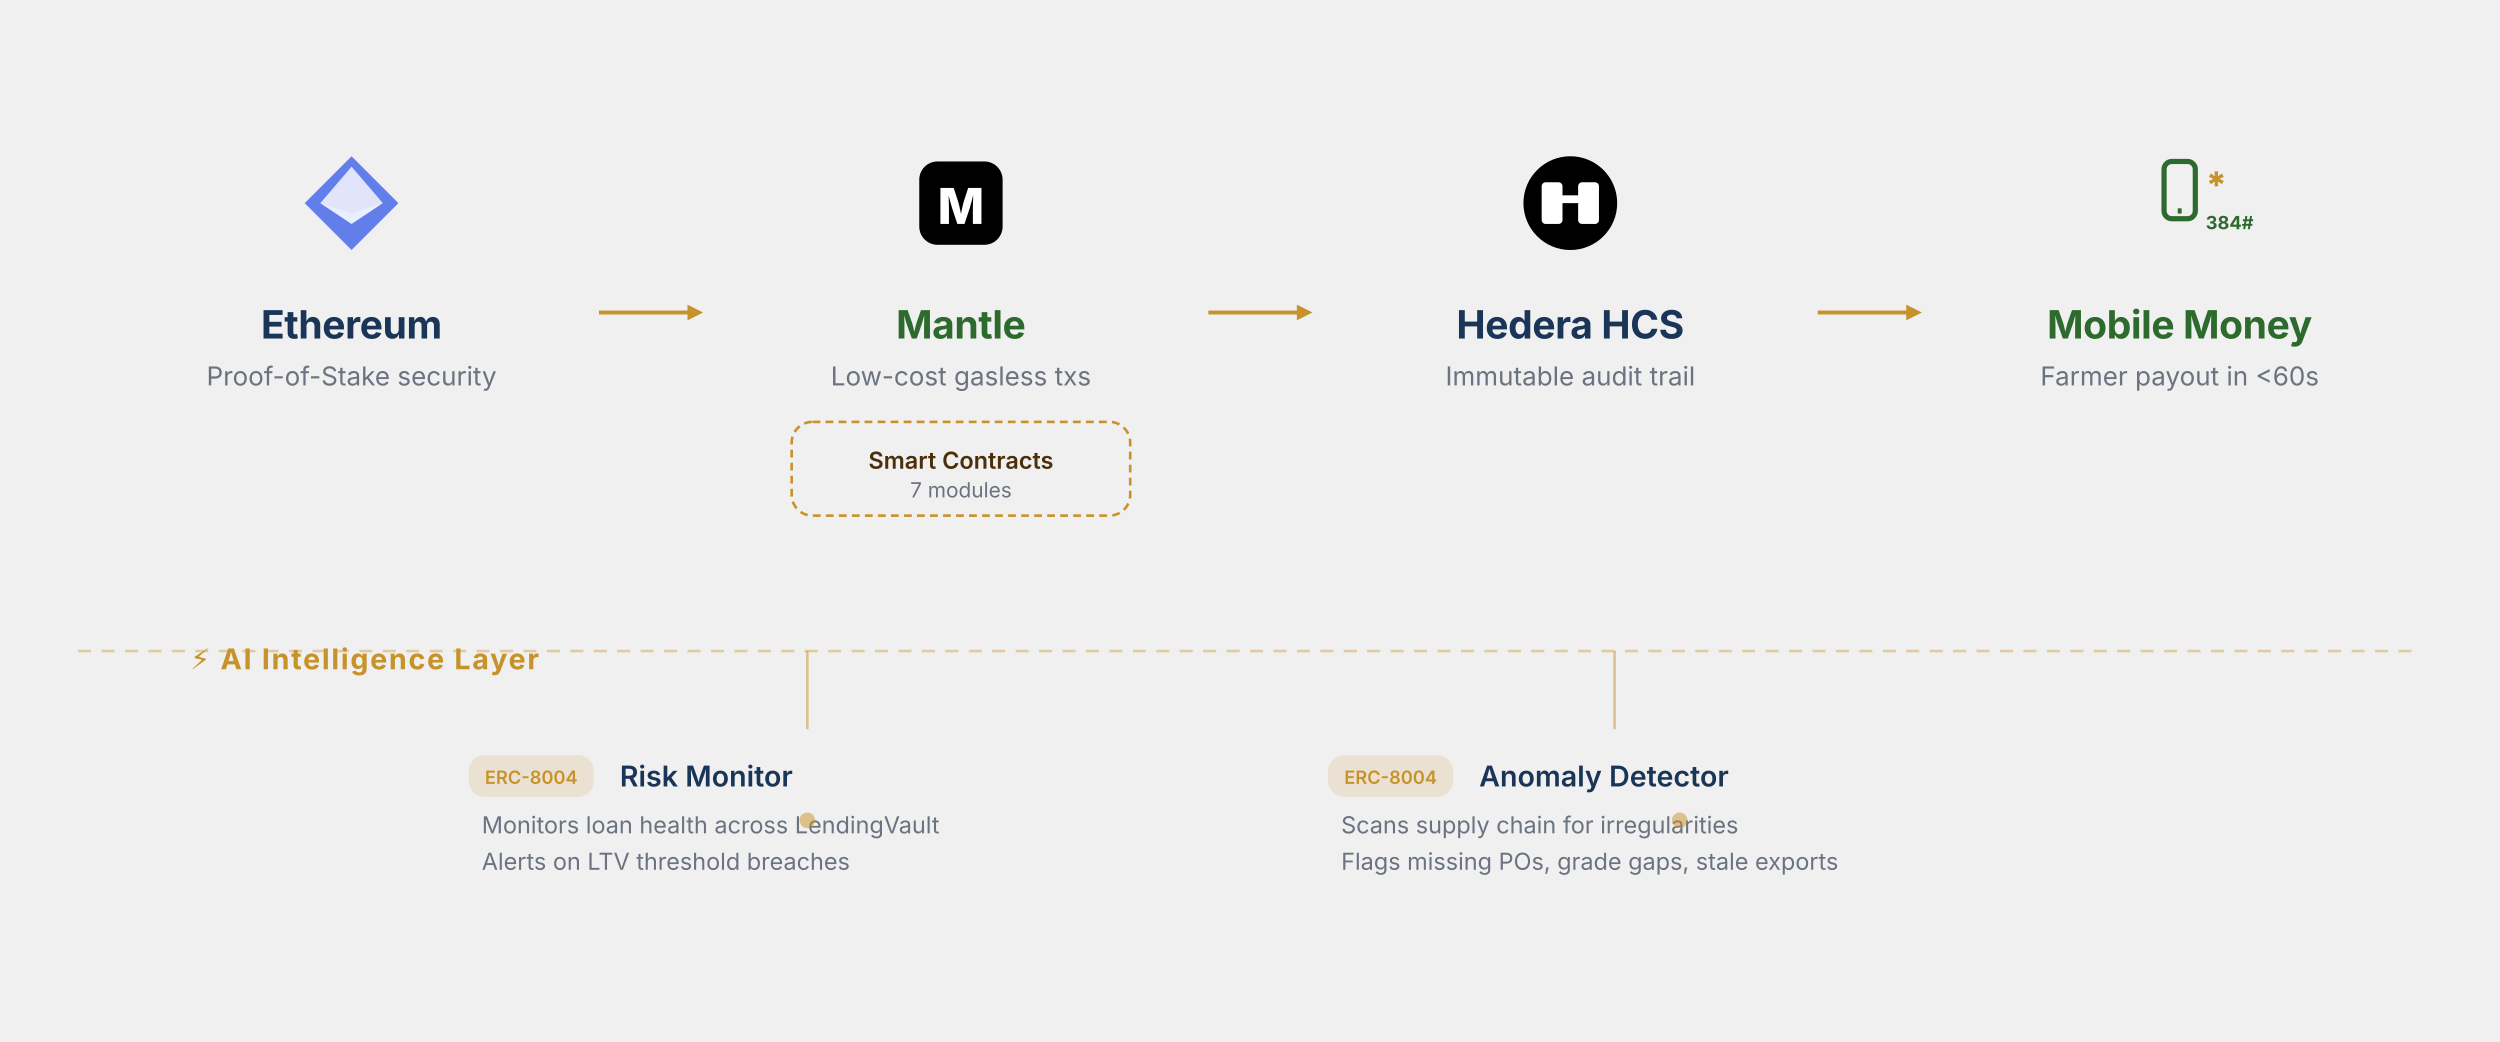
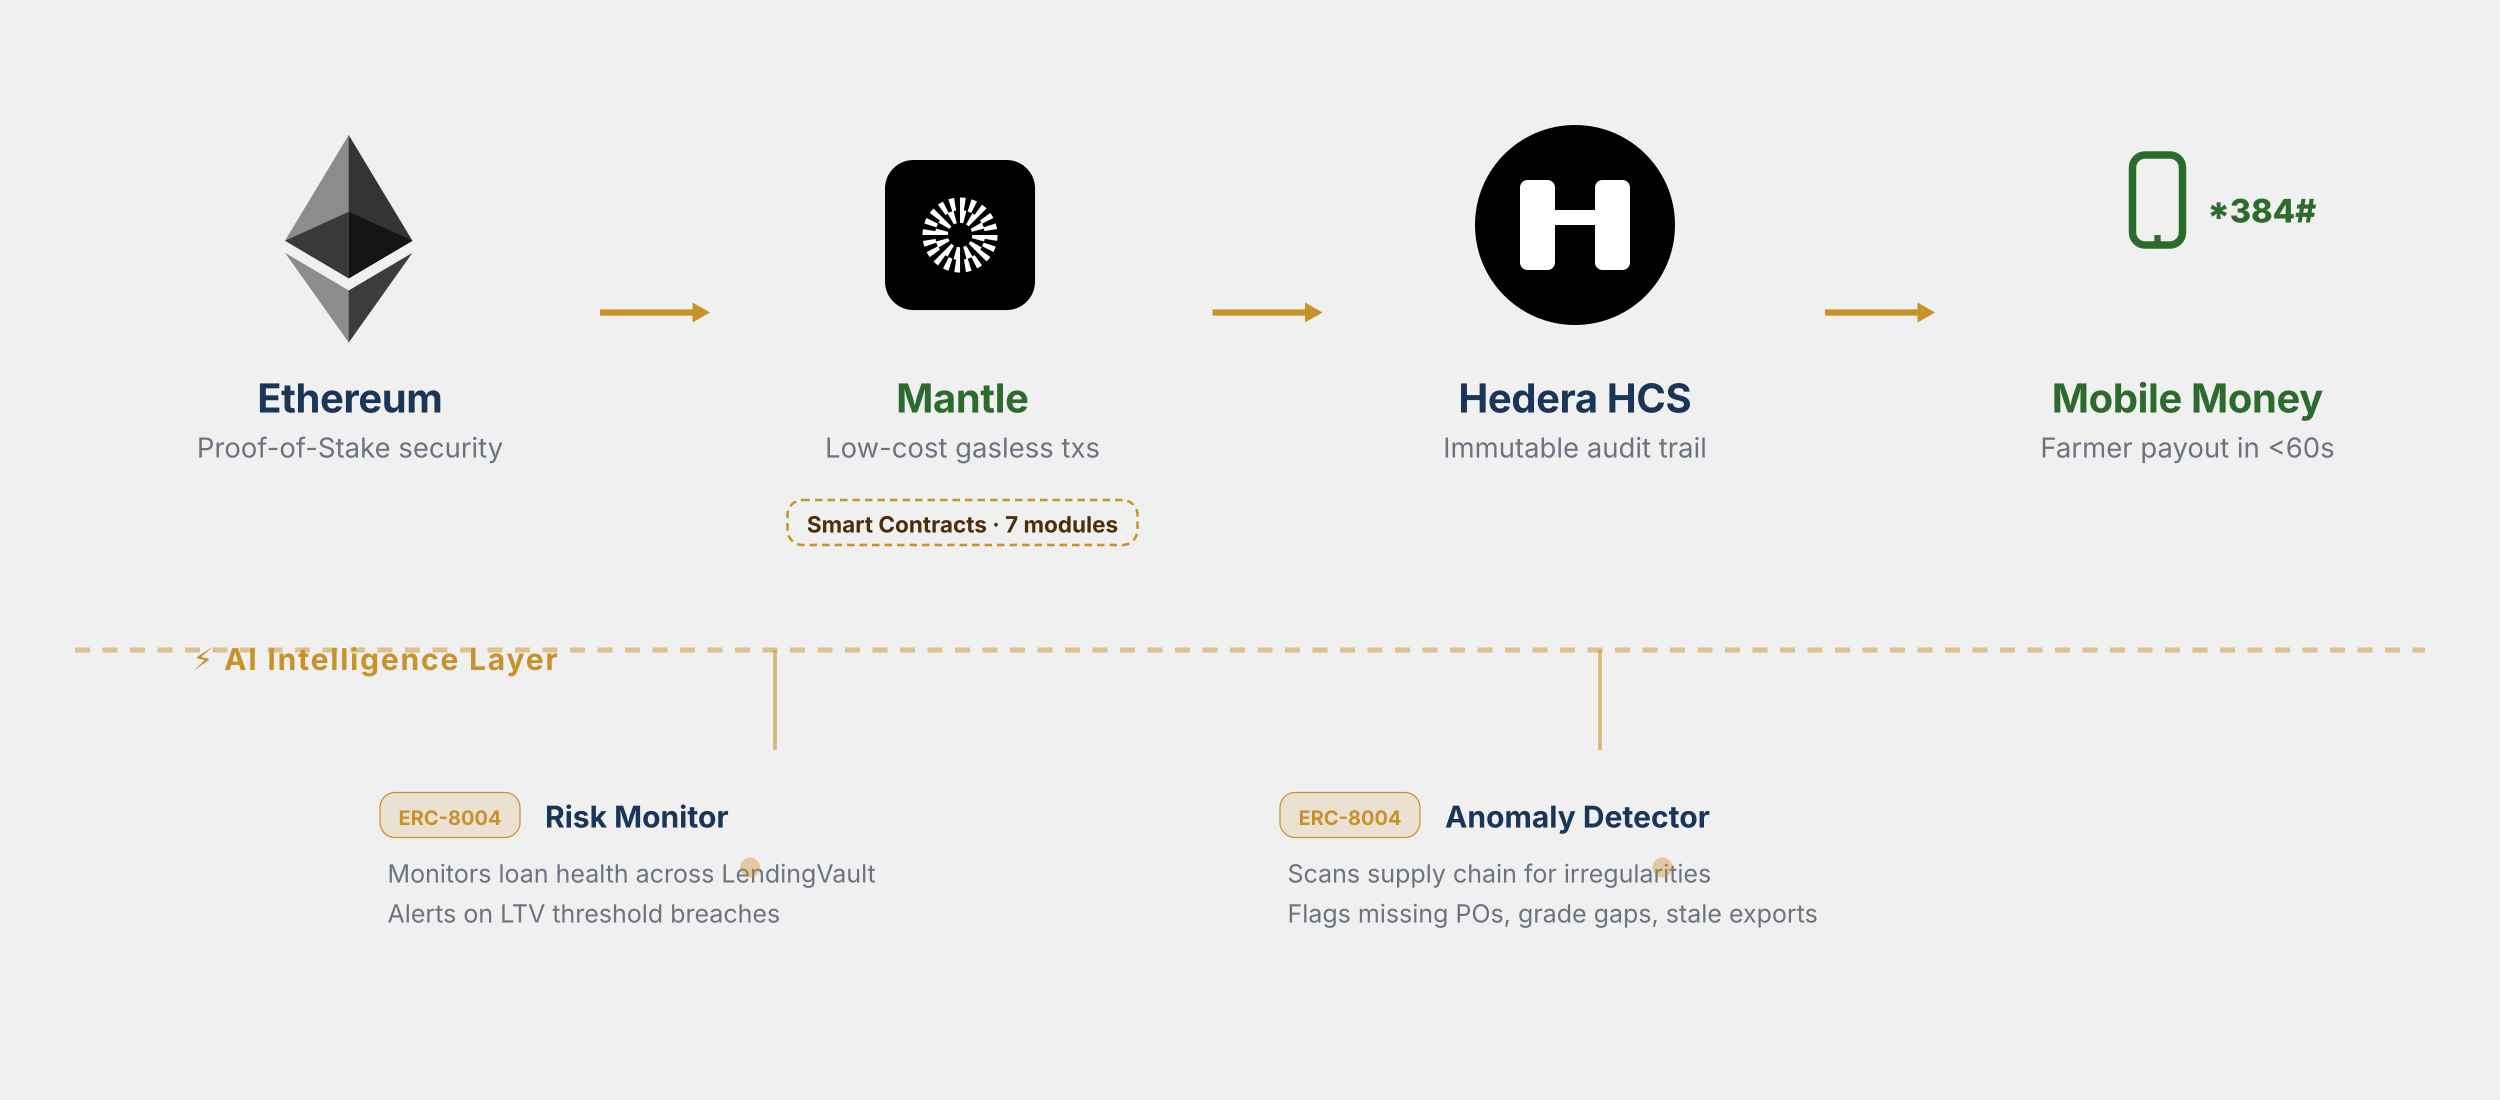
- <svg xmlns="http://www.w3.org/2000/svg" viewBox="0 0 960 400" fill="none">
+ <svg xmlns="http://www.w3.org/2000/svg" viewBox="0 0 1000 440" fill="none">
  <style>
    text { font-family: 'Inter', system-ui, sans-serif; }
-     .col-title { font-size: 15px; font-weight: 700; letter-spacing: -0.01em; }
-     .col-tagline { font-size: 10px; fill: #6b7280; }
-     .ai-title { font-size: 11px; font-weight: 700; letter-spacing: 0.06em; text-transform: uppercase; }
-     .ai-card-title { font-size: 11px; font-weight: 600; }
-     .ai-card-desc { font-size: 9px; fill: #6b7280; }
-     .ai-badge { font-size: 7px; font-weight: 600; }
+     .col-title { font-size: 16px; font-weight: 700; letter-spacing: -0.01em; }
+     .col-tagline { font-size: 11px; fill: #6b7280; }
+     .ai-title { font-size: 12px; font-weight: 700; letter-spacing: 0.06em; text-transform: uppercase; }
+     .ai-card-title { font-size: 12px; font-weight: 700; }
+     .ai-card-desc { font-size: 10px; fill: #6b7280; }
+     .ai-badge { font-size: 8px; font-weight: 700; }
  </style>
  <g transform="translate(40, 30)">
-     <rect x="0" y="0" width="190" height="180" rx="16" fill="oklch(98% 0.005 260)" stroke="oklch(88% 0.02 260)" stroke-width="1" />
-     <g transform="translate(77, 30)">
-       <polygon points="18,0 36,18 18,36 0,18" fill="#627EEA" />
-       <polygon points="18,4 30,18 18,26 6,18" fill="#fff" opacity="0.8" />
-       <polygon points="18,26 30,18 18,22 6,18" fill="#fff" opacity="0.35" />
+     <rect x="0" y="0" width="200" height="190" rx="16" fill="oklch(98% 0.005 260)" stroke="oklch(72% 0.02 260)" stroke-width="2" />
+     <g transform="translate(74, 24) scale(0.065)">
+       <polygon fill="#343434" fill-rule="nonzero" points="392.07,0 383.5,29.11 383.5,873.74 392.07,882.29 784.13,650.54" />
+       <polygon fill="#8C8C8C" fill-rule="nonzero" points="392.07,0 -0,650.54 392.07,882.29 392.07,472.33" />
+       <polygon fill="#3C3C3B" fill-rule="nonzero" points="392.07,956.52 387.24,962.41 387.24,1263.28 392.07,1277.38 784.37,724.89" />
+       <polygon fill="#8C8C8C" fill-rule="nonzero" points="392.07,1277.38 392.07,956.52 -0,724.89" />
+       <polygon fill="#141414" fill-rule="nonzero" points="392.07,882.29 784.13,650.54 392.07,472.33" />
+       <polygon fill="#393939" fill-rule="nonzero" points="0,650.54 392.07,882.29 392.07,472.33" />
    </g>
-     <text x="95" y="100" text-anchor="middle" class="col-title" fill="#1A3557">Ethereum</text>
-     <text x="95" y="118" text-anchor="middle" class="col-tagline">Proof-of-Stake security</text>
+     <text x="100" y="135" text-anchor="middle" class="col-title" fill="#1A3557">Ethereum</text>
+     <text x="100" y="153" text-anchor="middle" class="col-tagline">Proof-of-Stake security</text>
  </g>
-   <g transform="translate(230, 120)">
-     <line x1="0" y1="0" x2="36" y2="0" stroke="#C8922A" stroke-width="1.5" />
-     <polygon points="34,-3 40,0 34,3" fill="#C8922A" />
+   <g transform="translate(240, 125)">
+     <line x1="0" y1="0" x2="40" y2="0" stroke="#C8922A" stroke-width="2.5" />
+     <polygon points="37,-4 44,0 37,4" fill="#C8922A" />
  </g>
-   <g transform="translate(274, 30)">
-     <rect x="0" y="0" width="190" height="180" rx="16" fill="oklch(98% 0.005 90)" stroke="oklch(88% 0.02 90)" stroke-width="1" />
-     <g transform="translate(77, 30)">
-       <rect x="2" y="2" width="32" height="32" rx="7" fill="#000" />
-       <text x="18" y="26" text-anchor="middle" font-size="19" font-weight="800" fill="#fff" font-family="sans-serif">M</text>
+   <g transform="translate(285, 30)">
+     <rect x="0" y="0" width="200" height="190" rx="16" fill="oklch(98% 0.005 90)" stroke="oklch(72% 0.02 90)" stroke-width="2" />
+     <g transform="translate(69, 34) scale(0.038)">
+       <rect width="1579.373" height="1579.373" rx="300" fill="#000000" />
+       <path fill="#FFFFFF" d="M557.3 671.7 L437.5 610.7 C428.1 629.1,420.1 648.4,413.8 668.1 L541.7 709.4 C545.9 696.5,551.1 683.8,557.3 671.7" />
+       <path fill="#FFFFFF" d="M659.0 564.2 L725.4 678.5 C735.1 672.9,745.4 668.6,756.2 665.7 L721.9 538.1 C730.6 535.7,739.5 533.8,748.4 532.4 L727.3 399.6 C706.9 402.8,686.7 407.7,667.1 414.1 L708.1 539.9 C695.0 544.1,682.3 549.4,670.1 555.7 L609.8 438.0 C591.4 447.4,573.7 458.3,557.0 470.4 L636.3 579.0 C643.6 573.7,651.2 568.8,659.0 564.2" />
+       <path fill="#FFFFFF" d="M1015.1 658.9 L900.8 725.3 C906.4 735.0,910.7 745.4,913.6 756.2 L1041.3 721.8 C1043.6 730.5,1045.6 739.4,1047.0 748.3 L1179.8 727.1 C1176.5 706.7,1171.6 686.5,1165.2 666.8 L1039.5 708.0 C1035.2 694.9,1029.9 682.2,1023.6 670.0 L1141.3 609.6 C1131.9 591.3,1121.0 573.5,1108.8 556.9 L1000.3 636.2 C1005.6 643.5,1010.5 651.1,1015.1 658.9" />
+       <path fill="#FFFFFF" d="M968.5 437.4 C950.0 428.0,930.7 420.1,911.1 413.7 L869.8 541.6 C882.7 545.8,895.4 551.1,907.6 557.2 Z" />
+       <path fill="#FFFFFF" d="M920.7 561.9 L853.6 678.3 C863.3 683.9,872.3 690.8,880.3 698.8 L1068.5 509.9 C1053.9 495.3,1038.0 481.8,1021.4 469.7 L943.7 576.8 C936.3 571.4,928.7 566.4,920.7 561.9" />
+       <path fill="#FFFFFF" d="M561.9 658.5 L678.4 725.7 C684.0 716.0,690.9 707.0,698.8 699.0 L510.0 510.7 C495.5 525.3,482.0 541.2,469.9 557.8 L576.9 635.5 C571.5 642.9,566.5 650.6,561.9 658.5" />
+       <path fill="#FFFFFF" d="M830.4 530.1 L850.7 399.4 C830.7 396.3,810.1 394.7,789.7 394.7 L789.4 394.7 L789.4 661.3 L789.7 661.3 C800.9 661.3,812.0 662.8,822.7 665.6 L857.2 535.7 C848.4 533.3,839.5 531.5,830.4 530.1" />
+       <path fill="#FFFFFF" d="M665.6 756.6 L535.7 722.0 C533.4 730.8,531.5 739.8,530.1 748.8 L399.4 728.4 C396.3 748.6,394.7 769.2,394.7 789.7 L661.3 789.7 C661.3 778.4,662.8 767.3,665.6 756.6" />
+       <path fill="#FFFFFF" d="M1022.1 907.7 L1141.9 968.7 C1151.3 950.3,1159.2 931.0,1165.6 911.3 L1037.7 869.9 C1033.5 882.9,1028.3 895.6,1022.1 907.7" />
+       <path fill="#FFFFFF" d="M920.3 1015.1 L854.0 900.8 C844.3 906.4,833.9 910.8,823.1 913.7 L857.5 1041.3 C848.7 1043.7,839.9 1045.6,830.9 1047.0 L852.0 1179.8 C872.4 1176.5,892.7 1171.7,912.3 1165.3 L871.3 1039.5 C884.3 1035.2,897.0 1030.0,909.3 1023.7 L969.6 1141.4 C987.9 1132.0,1005.7 1121.1,1022.3 1108.9 L943.1 1000.3 C935.8 1005.7,928.2 1010.6,920.3 1015.1" />
+       <path fill="#FFFFFF" d="M564.3 920.5 L678.6 854.0 C673.0 844.4,668.6 834.0,665.7 823.2 L538.1 857.6 C535.7 848.9,533.8 840.0,532.4 831.1 L399.6 852.2 C402.9 872.6,407.8 892.9,414.2 912.5 L539.9 871.4 C544.2 884.5,549.5 897.2,555.7 909.4 L438.1 969.8 C447.5 988.1,458.4 1005.8,470.6 1022.5 L579.1 943.2 C573.8 935.9,568.8 928.3,564.3 920.5" />
+       <path fill="#FFFFFF" d="M610.9 1142.0 C629.3 1151.4,648.6 1159.3,668.3 1165.7 L709.6 1037.7 C696.6 1033.6,683.9 1028.3,671.8 1022.2 Z" />
+       <path fill="#FFFFFF" d="M658.6 1017.5 L725.7 901.0 C716.0 895.4,707.1 888.6,699.1 880.6 L510.9 1069.5 C525.5 1084.0,541.3 1097.5,558.0 1109.6 L635.6 1002.6 C643.0 1007.9,650.7 1012.9,658.6 1017.5" />
+       <path fill="#FFFFFF" d="M1017.4 920.9 L901.0 853.7 C895.4 863.4,888.5 872.4,880.6 880.3 L1069.3 1068.6 C1083.9 1054.0,1097.4 1038.2,1109.5 1021.5 L1002.5 943.8 C1007.9 936.4,1012.9 928.8,1017.4 920.9" />
+       <path fill="#FFFFFF" d="M756.6 913.8 L722.1 1043.7 C731.0 1046.0,739.9 1047.9,748.9 1049.3 L728.6 1180.0 C748.7 1183.1,769.2 1184.7,789.7 1184.7 L790.0 1184.7 L790.0 918.1 L789.7 918.1 C778.5 918.1,767.3 916.6,756.6 913.8" />
+       <path fill="#FFFFFF" d="M918.1 789.7 C918.1 800.9,916.6 812.1,913.8 822.8 L1043.7 857.4 C1046.0 848.6,1047.9 839.6,1049.3 830.6 L1180.0 851.0 C1183.1 830.8,1184.7 810.2,1184.7 789.7 Z" />
    </g>
-     <text x="95" y="100" text-anchor="middle" class="col-title" fill="#2D6A2D">Mantle</text>
-     <text x="95" y="118" text-anchor="middle" class="col-tagline">Low-cost gasless txs</text>
-     <rect x="30" y="132" width="130" height="36" rx="8" fill="oklch(97% 0.008 85)" stroke="#C8922A" stroke-width="1" stroke-dasharray="3 2" />
-     <text x="95" y="150" text-anchor="middle" font-size="9" font-weight="600" fill="#4B2E0A">Smart Contracts</text>
-     <text x="95" y="161" text-anchor="middle" font-size="8" fill="#6b7280">7 modules</text>
+     <text x="100" y="135" text-anchor="middle" class="col-title" fill="#2D6A2D">Mantle</text>
+     <text x="100" y="153" text-anchor="middle" class="col-tagline">Low-cost gasless txs</text>
+     <rect x="30" y="170" width="140" height="18" rx="6" fill="oklch(97% 0.008 85)" stroke="#C8922A" stroke-width="1" stroke-dasharray="3 2" />
+     <text x="100" y="183" text-anchor="middle" font-size="9" font-weight="700" fill="#4B2E0A">Smart Contracts · 7 modules</text>
  </g>
-   <g transform="translate(464, 120)">
-     <line x1="0" y1="0" x2="36" y2="0" stroke="#C8922A" stroke-width="1.5" />
-     <polygon points="34,-3 40,0 34,3" fill="#C8922A" />
+   <g transform="translate(485, 125)">
+     <line x1="0" y1="0" x2="40" y2="0" stroke="#C8922A" stroke-width="2.5" />
+     <polygon points="37,-4 44,0 37,4" fill="#C8922A" />
  </g>
-   <g transform="translate(508, 30)">
-     <rect x="0" y="0" width="190" height="180" rx="16" fill="oklch(98% 0.005 260)" stroke="oklch(88% 0.02 260)" stroke-width="1" />
-     <g transform="translate(74, 30)">
-       <circle cx="21" cy="18" r="18" fill="#000" />
-       <rect x="10" y="10" width="8" height="16" rx="1.5" fill="#fff" />
-       <rect x="24" y="10" width="8" height="16" rx="1.5" fill="#fff" />
-       <rect x="14" y="15" width="14" height="3" rx="1" fill="#fff" />
+   <g transform="translate(530, 30)">
+     <rect x="0" y="0" width="200" height="190" rx="16" fill="oklch(98% 0.005 260)" stroke="oklch(72% 0.02 260)" stroke-width="2" />
+     <g transform="translate(60, 20)">
+       <circle cx="40" cy="40" r="40" fill="#000000" />
+       <rect x="18" y="22" width="14" height="36" rx="3" fill="#FFFFFF" />
+       <rect x="48" y="22" width="14" height="36" rx="3" fill="#FFFFFF" />
+       <rect x="26" y="34" width="28" height="6" rx="2" fill="#FFFFFF" />
    </g>
-     <text x="95" y="100" text-anchor="middle" class="col-title" fill="#1A3557">Hedera HCS</text>
-     <text x="95" y="118" text-anchor="middle" class="col-tagline">Immutable audit trail</text>
+     <text x="100" y="135" text-anchor="middle" class="col-title" fill="#1A3557">Hedera HCS</text>
+     <text x="100" y="153" text-anchor="middle" class="col-tagline">Immutable audit trail</text>
  </g>
-   <g transform="translate(698, 120)">
-     <line x1="0" y1="0" x2="36" y2="0" stroke="#C8922A" stroke-width="1.5" />
-     <polygon points="34,-3 40,0 34,3" fill="#C8922A" />
+   <g transform="translate(730, 125)">
+     <line x1="0" y1="0" x2="40" y2="0" stroke="#C8922A" stroke-width="2.5" />
+     <polygon points="37,-4 44,0 37,4" fill="#C8922A" />
  </g>
-   <g transform="translate(742, 30)">
-     <rect x="0" y="0" width="190" height="180" rx="16" fill="oklch(98% 0.005 90)" stroke="oklch(88% 0.02 90)" stroke-width="1" />
-     <g transform="translate(77, 30)">
-       <rect x="12" y="2" width="12" height="22" rx="3" stroke="#2D6A2D" stroke-width="2" fill="none" />
-       <line x1="18" y1="20" x2="18" y2="22" stroke="#2D6A2D" stroke-width="1.5" />
-       <text x="28" y="16" font-size="14" font-weight="800" fill="#C8922A">*</text>
-       <text x="28" y="28" font-size="7" font-weight="700" fill="#2D6A2D">384#</text>
+   <g transform="translate(775, 30)">
+     <rect x="0" y="0" width="200" height="190" rx="16" fill="oklch(98% 0.005 90)" stroke="oklch(72% 0.02 90)" stroke-width="2" />
+     <g transform="translate(72, 32)">
+       <rect x="6" y="0" width="20" height="36" rx="5" stroke="#2D6A2D" stroke-width="3" fill="none" />
+       <line x1="16" y1="32" x2="16" y2="36" stroke="#2D6A2D" stroke-width="2.5" />
+       <text x="36" y="27" font-size="13" font-weight="800" fill="#2D6A2D" font-family="sans-serif">*384#</text>
    </g>
-     <text x="95" y="100" text-anchor="middle" class="col-title" fill="#2D6A2D">Mobile Money</text>
-     <text x="95" y="118" text-anchor="middle" class="col-tagline">Farmer payout in &lt;60s</text>
+     <text x="100" y="135" text-anchor="middle" class="col-title" fill="#2D6A2D">Mobile Money</text>
+     <text x="100" y="153" text-anchor="middle" class="col-tagline">Farmer payout in &lt;60s</text>
  </g>
-   <line x1="30" y1="250" x2="930" y2="250" stroke="#C8922A" stroke-width="1" stroke-dasharray="5 4" opacity="0.4" />
-   <g transform="translate(40, 244)">
-     <rect x="0" y="0" width="200" height="20" rx="4" fill="oklch(99% 0.008 85)" />
-     <text x="100" y="13" text-anchor="middle" class="ai-title" fill="#C8922A">⚡ AI Intelligence Layer</text>
+   <line x1="30" y1="260" x2="970" y2="260" stroke="#C8922A" stroke-width="2" stroke-dasharray="6 5" opacity="0.5" />
+   <g transform="translate(40, 252)">
+     <rect x="0" y="0" width="220" height="24" rx="6" fill="oklch(99% 0.008 85)" stroke="oklch(82% 0.008 60)" stroke-width="1" />
+     <text x="110" y="16" text-anchor="middle" class="ai-title" fill="#C8922A">⚡ AI Intelligence Layer</text>
  </g>
-   <line x1="310" y1="280" x2="310" y2="250" stroke="#C8922A" stroke-width="1" opacity="0.5" />
-   <line x1="620" y1="280" x2="620" y2="250" stroke="#C8922A" stroke-width="1" opacity="0.5" />
-   <g transform="translate(170, 280)">
-     <rect x="0" y="0" width="280" height="70" rx="12" fill="oklch(99% 0.008 85)" stroke="oklch(88% 0.02 90)" stroke-width="1" />
-     <rect x="10" y="10" width="48" height="16" rx="6" fill="#C8922A" fill-opacity="0.15" />
-     <text x="34" y="21" text-anchor="middle" class="ai-badge" fill="#C8922A">ERC-8004</text>
-     <text x="68" y="22" class="ai-card-title" fill="#1A3557">Risk Monitor</text>
-     <text x="15" y="40" class="ai-card-desc">Monitors loan health across LendingVault</text>
-     <text x="15" y="54" class="ai-card-desc">Alerts on LTV threshold breaches</text>
-     <circle cx="140" cy="35" r="3" fill="#C8922A" opacity="0.5" />
+   <line x1="310" y1="300" x2="310" y2="260" stroke="#C8922A" stroke-width="1.5" opacity="0.6" />
+   <line x1="640" y1="300" x2="640" y2="260" stroke="#C8922A" stroke-width="1.5" opacity="0.6" />
+   <g transform="translate(140, 305)">
+     <rect x="0" y="0" width="320" height="85" rx="14" fill="oklch(99% 0.008 85)" stroke="oklch(82% 0.02 90)" stroke-width="2" />
+     <rect x="12" y="12" width="56" height="18" rx="6" fill="#C8922A" fill-opacity="0.15" stroke="#C8922A" stroke-width="0.5" />
+     <text x="40" y="25" text-anchor="middle" class="ai-badge" fill="#C8922A">ERC-8004</text>
+     <text x="78" y="26" class="ai-card-title" fill="#1A3557">Risk Monitor</text>
+     <text x="15" y="48" class="ai-card-desc">Monitors loan health across LendingVault</text>
+     <text x="15" y="64" class="ai-card-desc">Alerts on LTV threshold breaches</text>
+     <circle cx="160" cy="42" r="4" fill="#C8922A" opacity="0.4" />
  </g>
-   <g transform="translate(500, 280)">
-     <rect x="0" y="0" width="290" height="70" rx="12" fill="oklch(99% 0.008 85)" stroke="oklch(88% 0.02 90)" stroke-width="1" />
-     <rect x="10" y="10" width="48" height="16" rx="6" fill="#C8922A" fill-opacity="0.15" />
-     <text x="34" y="21" text-anchor="middle" class="ai-badge" fill="#C8922A">ERC-8004</text>
-     <text x="68" y="22" class="ai-card-title" fill="#1A3557">Anomaly Detector</text>
-     <text x="15" y="40" class="ai-card-desc">Scans supply chain for irregularities</text>
-     <text x="15" y="54" class="ai-card-desc">Flags missing POs, grade gaps, stale exports</text>
-     <circle cx="145" cy="35" r="3" fill="#C8922A" opacity="0.5" />
+   <g transform="translate(500, 305)">
+     <rect x="0" y="0" width="330" height="85" rx="14" fill="oklch(99% 0.008 85)" stroke="oklch(82% 0.02 90)" stroke-width="2" />
+     <rect x="12" y="12" width="56" height="18" rx="6" fill="#C8922A" fill-opacity="0.15" stroke="#C8922A" stroke-width="0.5" />
+     <text x="40" y="25" text-anchor="middle" class="ai-badge" fill="#C8922A">ERC-8004</text>
+     <text x="78" y="26" class="ai-card-title" fill="#1A3557">Anomaly Detector</text>
+     <text x="15" y="48" class="ai-card-desc">Scans supply chain for irregularities</text>
+     <text x="15" y="64" class="ai-card-desc">Flags missing POs, grade gaps, stale exports</text>
+     <circle cx="165" cy="42" r="4" fill="#C8922A" opacity="0.4" />
  </g>
</svg>
